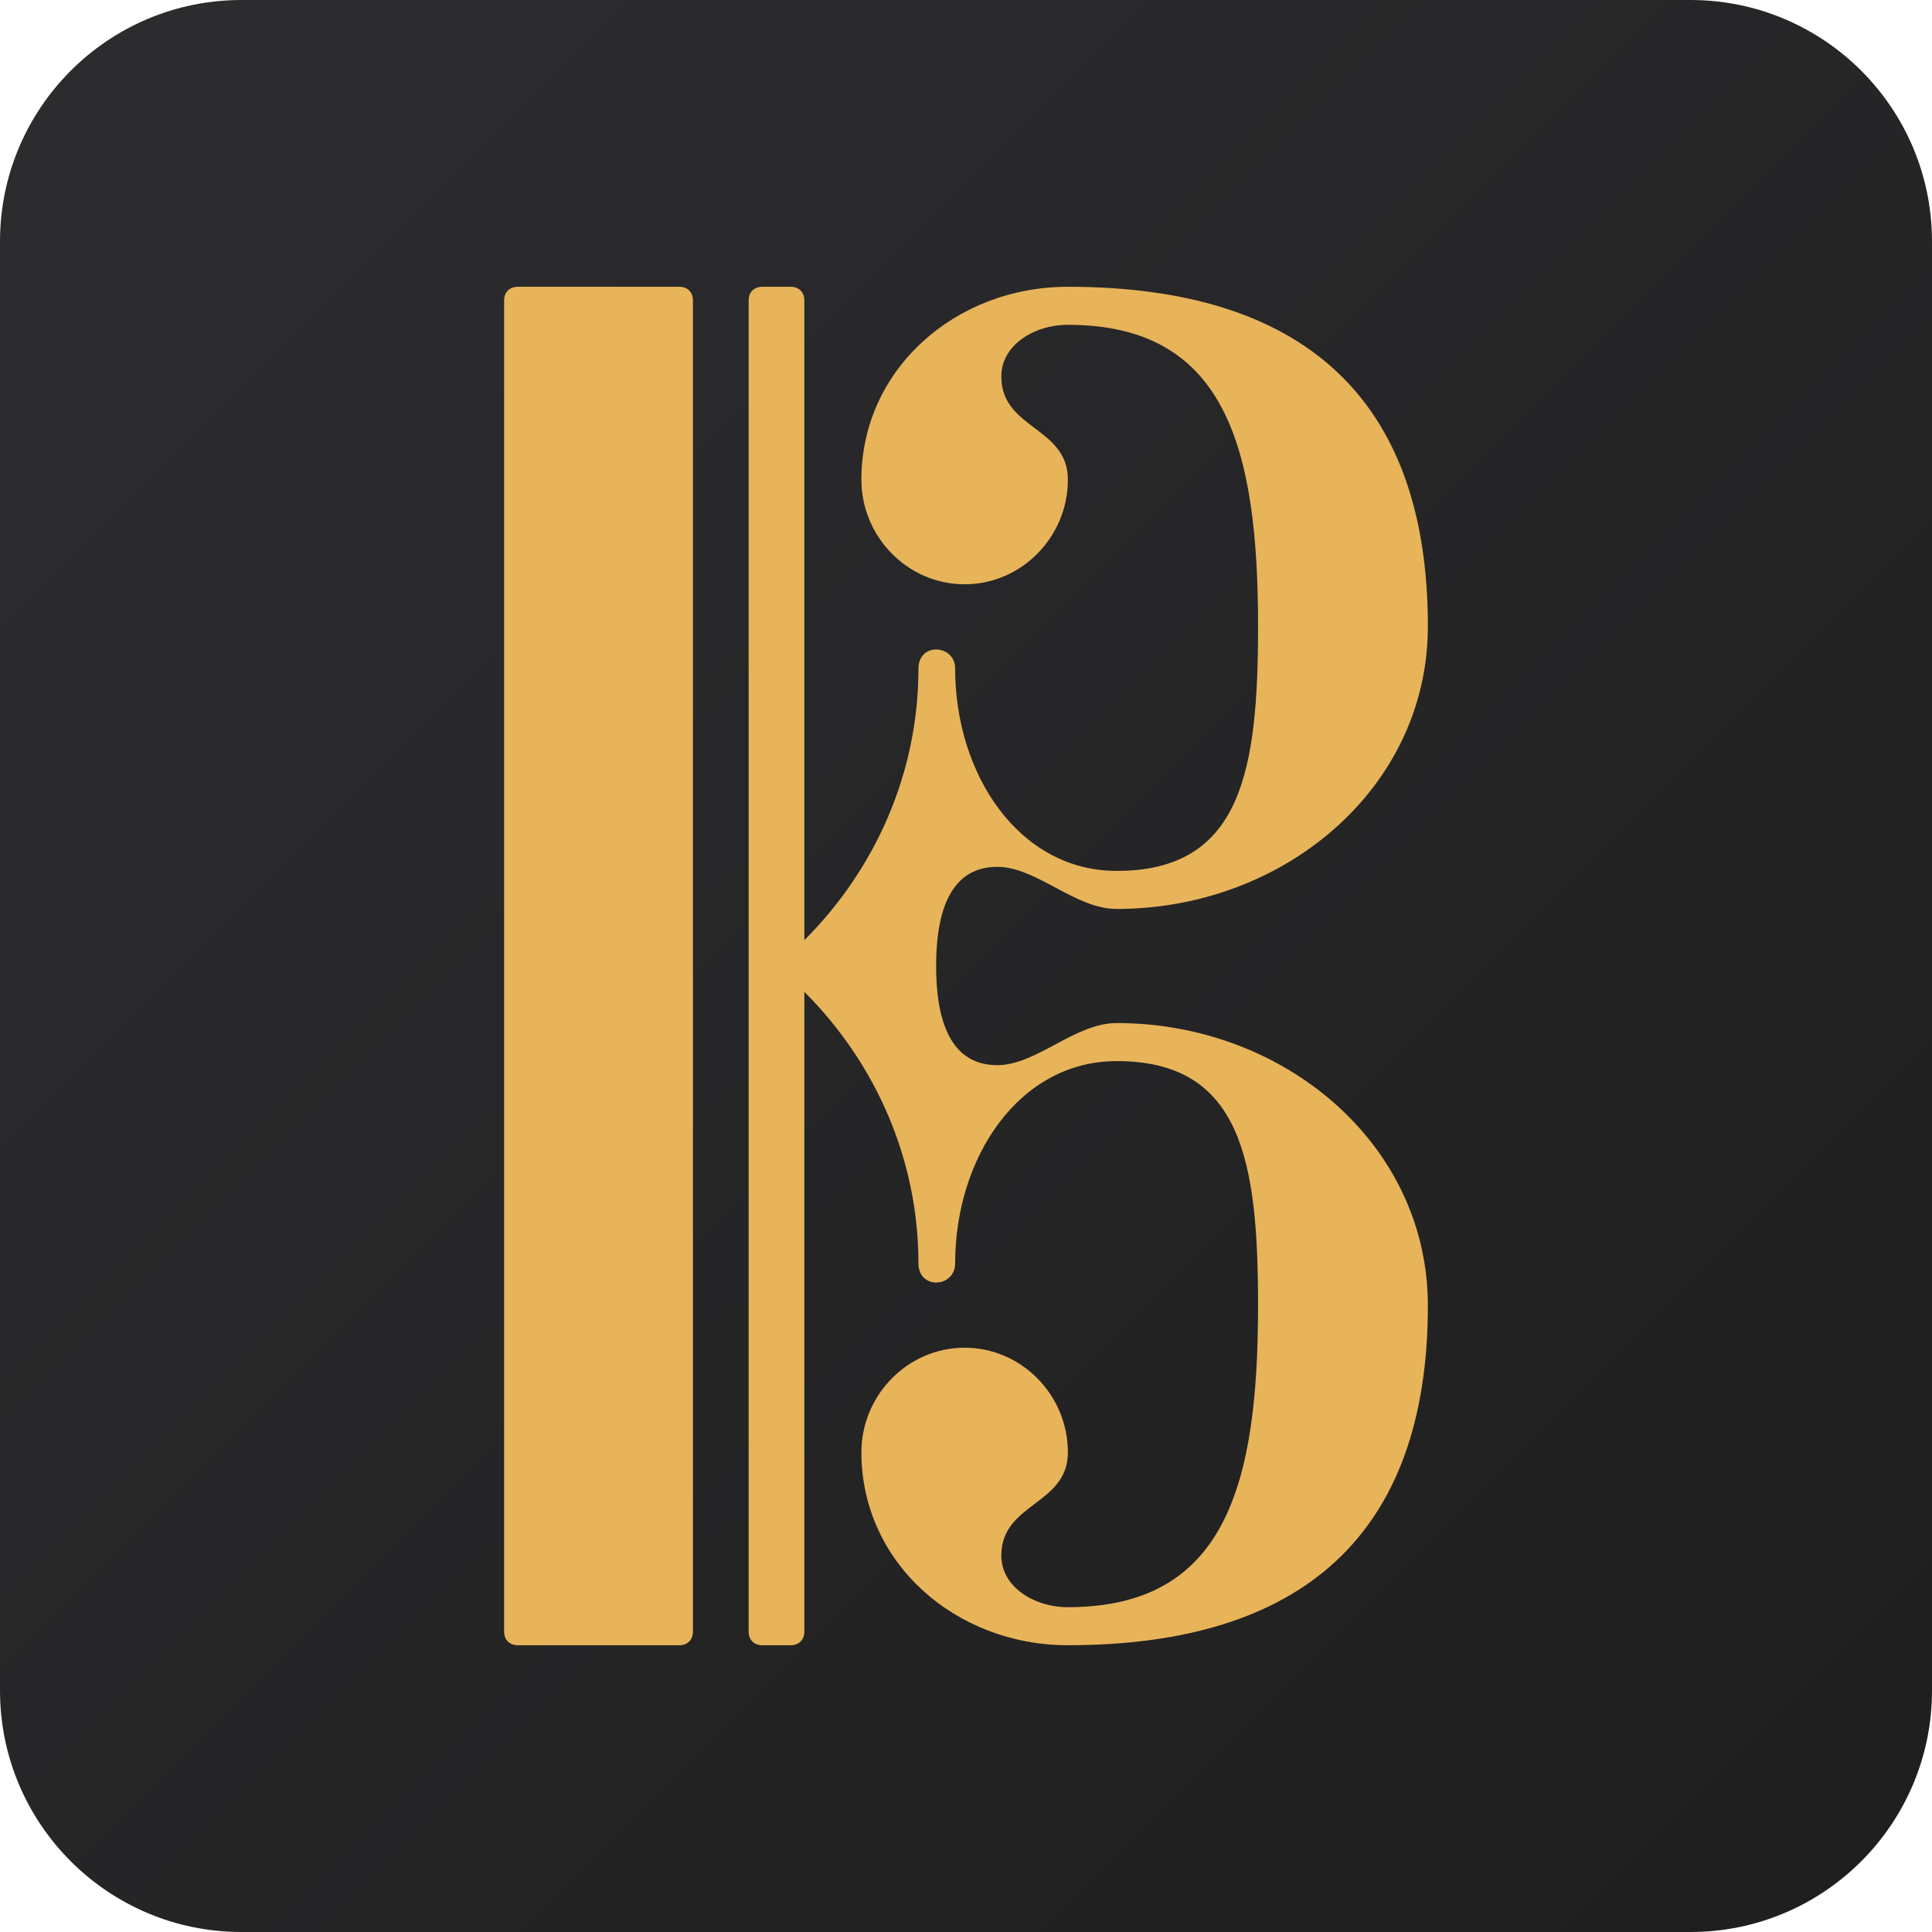
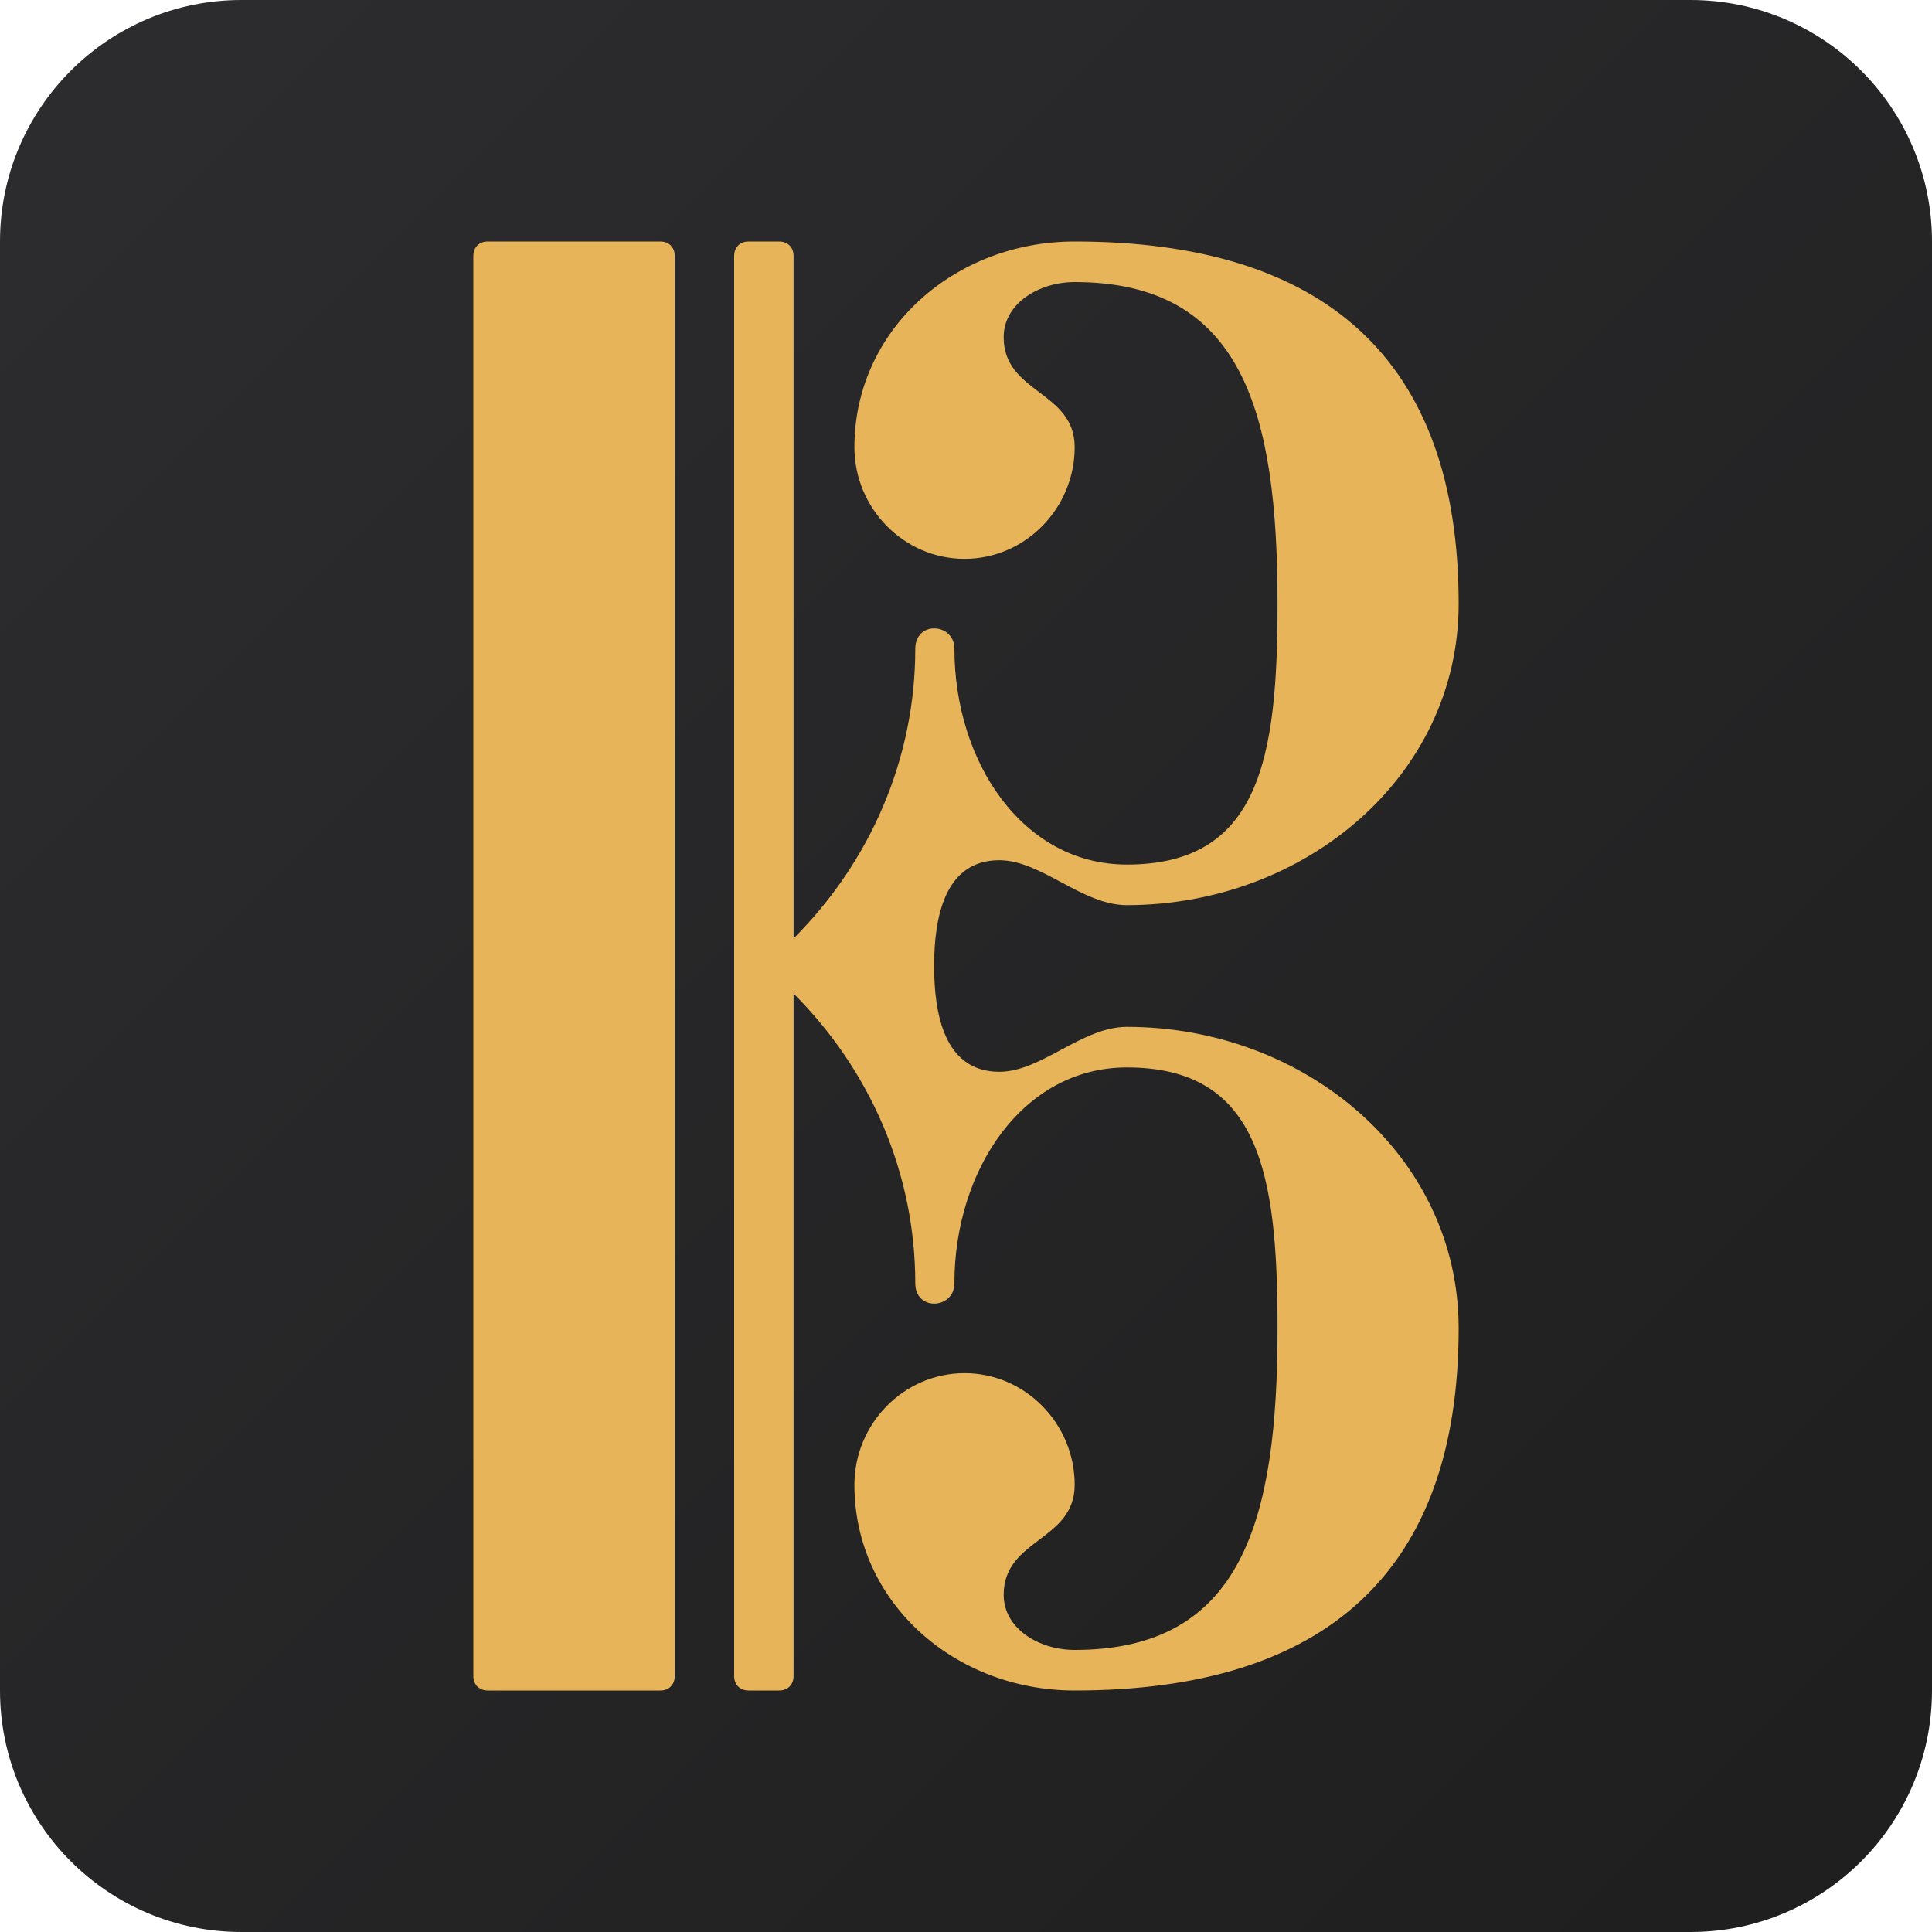
<svg xmlns="http://www.w3.org/2000/svg" viewBox="0 0 128 128" width="128" height="128">
  <defs>
    <linearGradient id="bg" x1="0%" y1="0%" x2="100%" y2="100%">
      <stop offset="0%" stop-color="#2d2d30" />
      <stop offset="100%" stop-color="#1e1e1e" />
    </linearGradient>
  </defs>
  <rect width="128" height="128" rx="16" fill="url(#bg)" />
-   <path fill="#e8b45a" d="M62.02 64C62.02 61.03 62.65 57.43 66.07 57.43C68.68 57.43 71.2 60.22 73.99 60.22C85.06 60.22 94.6 52.21 94.6 41.5C94.6 26.29 86.23 19 70.75 19C63.28 19 57.07 24.49 57.07 31.78C57.07 35.56 60.13 38.71 63.91 38.71C67.69 38.71 70.75 35.56 70.75 31.78C70.75 28.27 66.34 28.45 66.34 24.94C66.34 22.87 68.5 21.52 70.75 21.52C81.19 21.52 83.35 29.62 83.35 41.5C83.35 51.04 82.27 57.7 73.99 57.7C67.51 57.7 63.28 51.31 63.28 44.29C63.28 43.48 62.65 43.03 62.02 43.03C61.39 43.03 60.85 43.48 60.85 44.29C60.85 51.13 58.06 57.52 53.29 62.29L53.29 19.9C53.29 19.36 52.93 19 52.39 19L50.5 19C49.96 19 49.6 19.36 49.6 19.9L49.6 108.1C49.6 108.64 49.96 109 50.5 109L52.39 109C52.93 109 53.29 108.64 53.29 108.1L53.29 65.71C58.06 70.48 60.85 76.87 60.85 83.71C60.85 84.52 61.39 84.97 62.02 84.97C62.65 84.97 63.28 84.52 63.28 83.71C63.28 76.69 67.51 70.3 73.99 70.3C82.27 70.3 83.35 76.96 83.35 86.5C83.35 98.38 81.19 106.48 70.75 106.48C68.5 106.48 66.34 105.13 66.34 103.06C66.34 99.55 70.75 99.73 70.75 96.22C70.75 92.44 67.69 89.29 63.91 89.29C60.13 89.29 57.07 92.44 57.07 96.22C57.07 103.51 63.28 109 70.75 109C86.23 109 94.6 101.71 94.6 86.5C94.6 75.79 85.06 67.78 73.99 67.78C71.2 67.78 68.68 70.57 66.07 70.57C62.65 70.57 62.02 66.97 62.02 64ZM45.01 109C45.55 109 45.91 108.64 45.91 108.1L45.91 19.9C45.91 19.36 45.55 19 45.01 19L34.3 19C33.76 19 33.4 19.36 33.4 19.9L33.4 108.1C33.4 108.64 33.76 109 34.3 109L45.01 109Z" />
+   <path fill="#e8b45a" d="M61.888 64C61.888 60.832 62.56 56.992 66.208 56.992C68.992 56.992 71.68 59.968 74.656 59.968C86.464 59.968 96.64 51.424 96.64 40C96.64 23.776 87.712 16 71.2 16C63.232 16 56.608 21.856 56.608 29.632C56.608 33.664 59.872 37.024 63.904 37.024C67.936 37.024 71.2 33.664 71.2 29.632C71.2 25.888 66.496 26.08 66.496 22.336C66.496 20.128 68.8 18.688 71.2 18.688C82.336 18.688 84.64 27.328 84.64 40C84.64 50.176 83.488 57.28 74.656 57.28C67.744 57.28 63.232 50.464 63.232 42.976C63.232 42.112 62.56 41.632 61.888 41.632C61.216 41.632 60.64 42.112 60.64 42.976C60.64 50.272 57.664 57.088 52.576 62.176L52.576 16.96C52.576 16.384 52.192 16 51.616 16L49.6 16C49.024 16 48.64 16.384 48.64 16.96L48.64 111.04C48.64 111.616 49.024 112 49.6 112L51.616 112C52.192 112 52.576 111.616 52.576 111.04L52.576 65.824C57.664 70.912 60.64 77.728 60.64 85.024C60.64 85.888 61.216 86.368 61.888 86.368C62.56 86.368 63.232 85.888 63.232 85.024C63.232 77.536 67.744 70.72 74.656 70.72C83.488 70.72 84.64 77.824 84.64 88C84.64 100.672 82.336 109.312 71.2 109.312C68.8 109.312 66.496 107.872 66.496 105.664C66.496 101.92 71.2 102.112 71.2 98.368C71.2 94.336 67.936 90.976 63.904 90.976C59.872 90.976 56.608 94.336 56.608 98.368C56.608 106.144 63.232 112 71.2 112C87.712 112 96.64 104.224 96.64 88C96.64 76.576 86.464 68.032 74.656 68.032C71.68 68.032 68.992 71.008 66.208 71.008C62.56 71.008 61.888 67.168 61.888 64ZM43.744 112C44.32 112 44.704 111.616 44.704 111.04L44.704 16.96C44.704 16.384 44.32 16 43.744 16L32.32 16C31.744 16 31.36 16.384 31.36 16.96L31.36 111.04C31.36 111.616 31.744 112 32.32 112L43.744 112Z" />
</svg>
